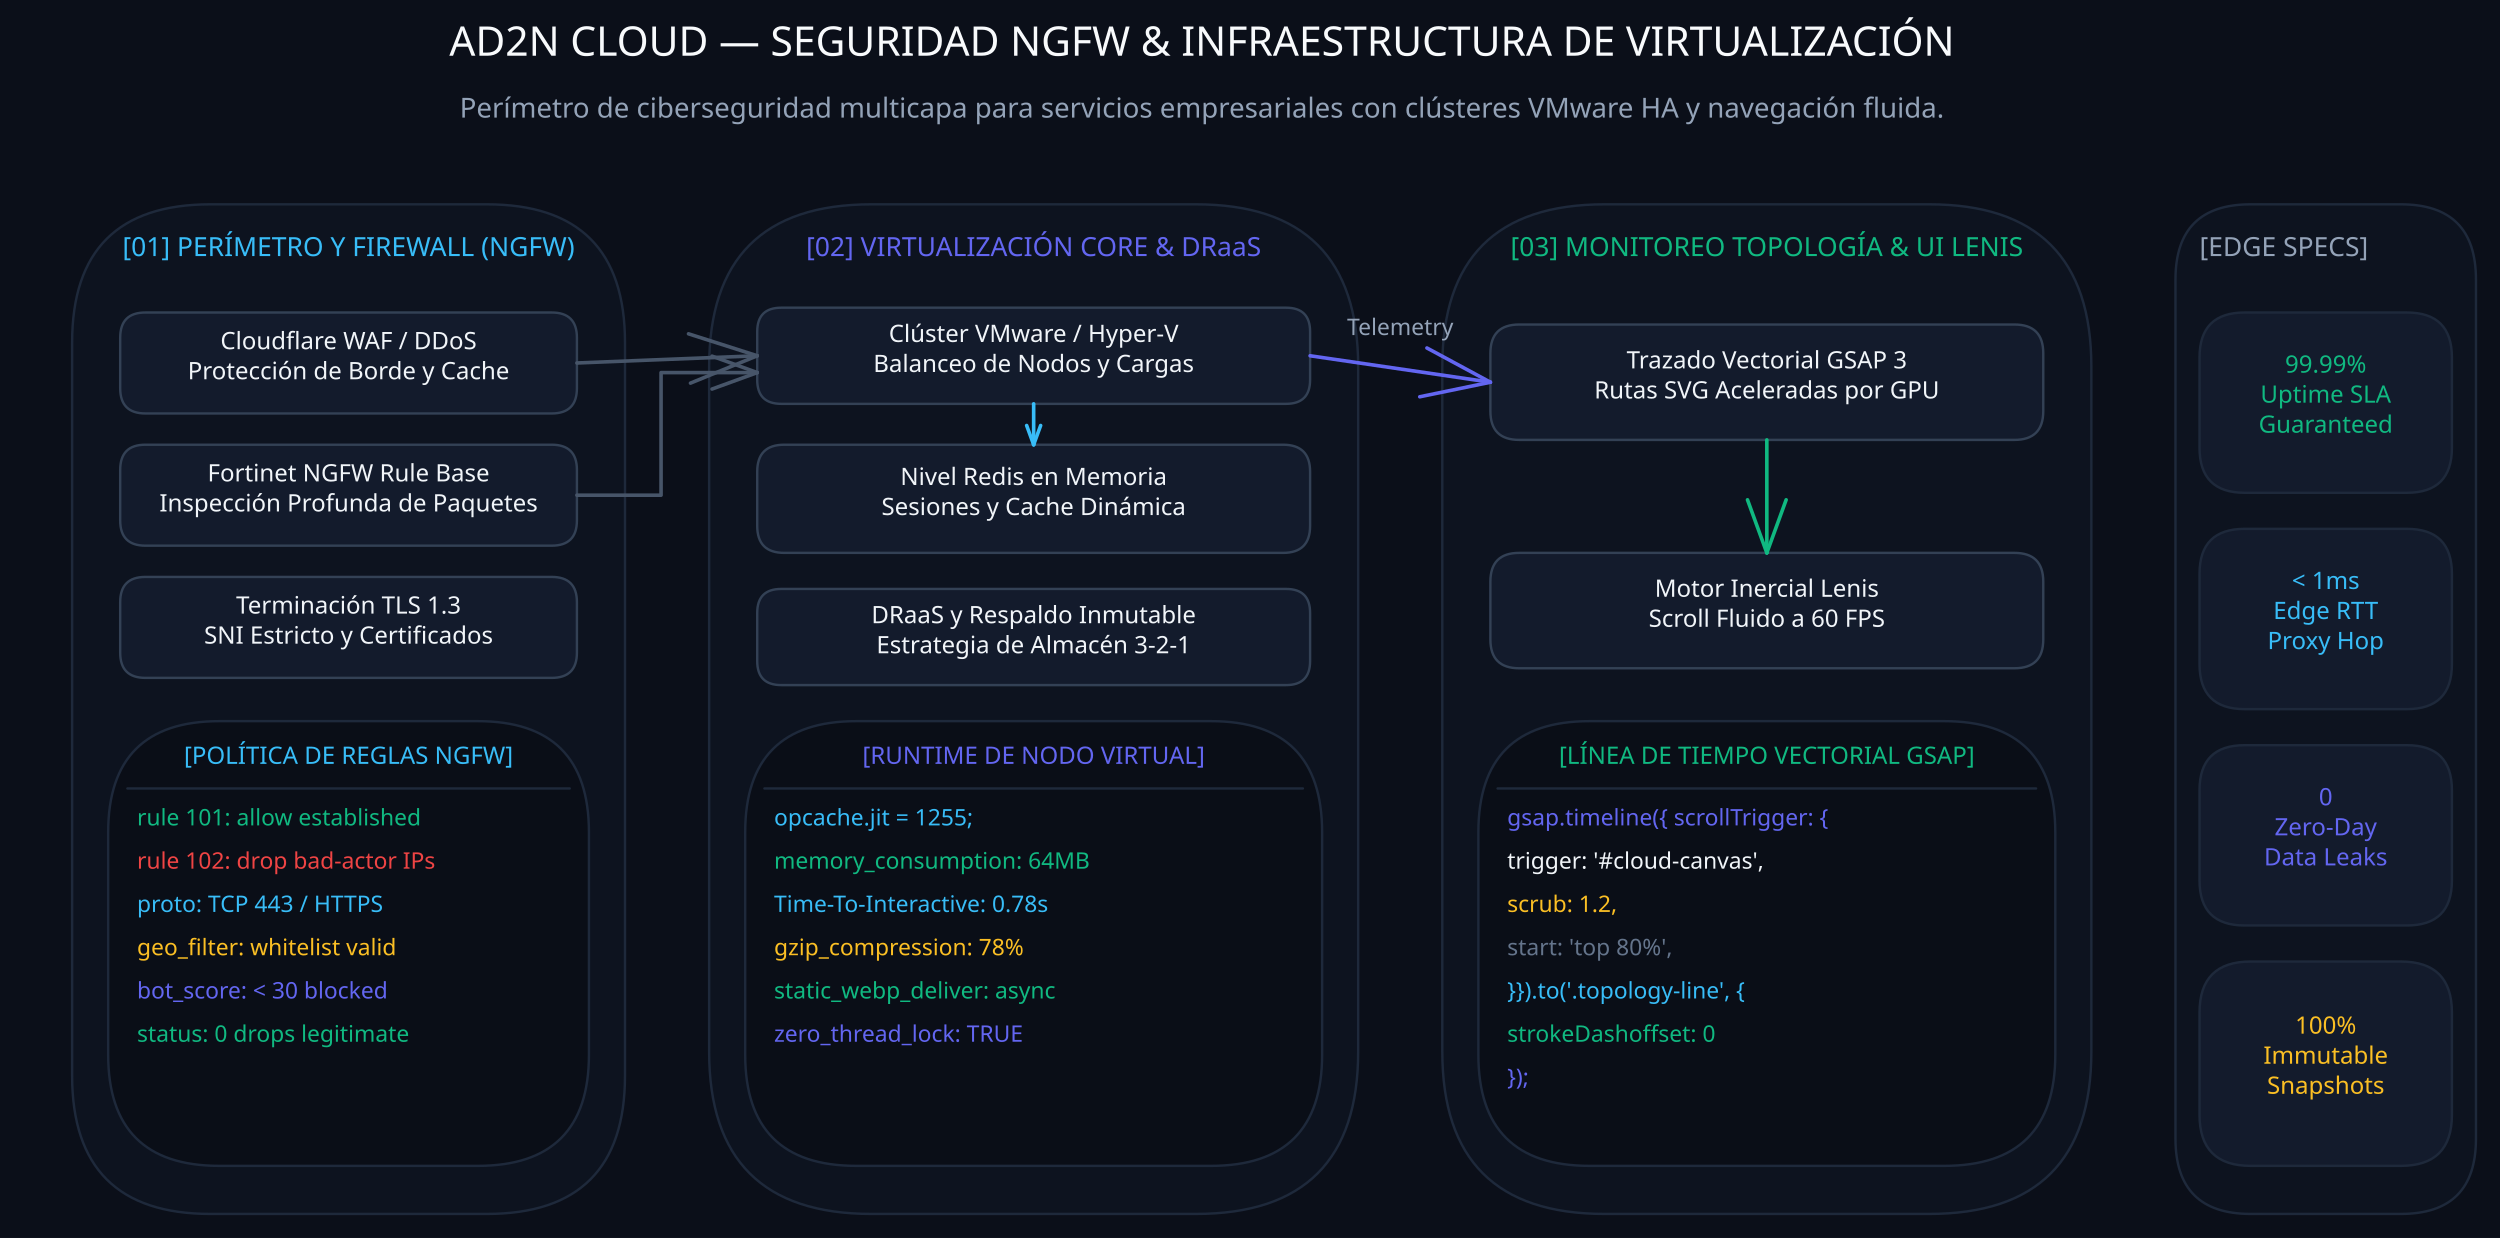
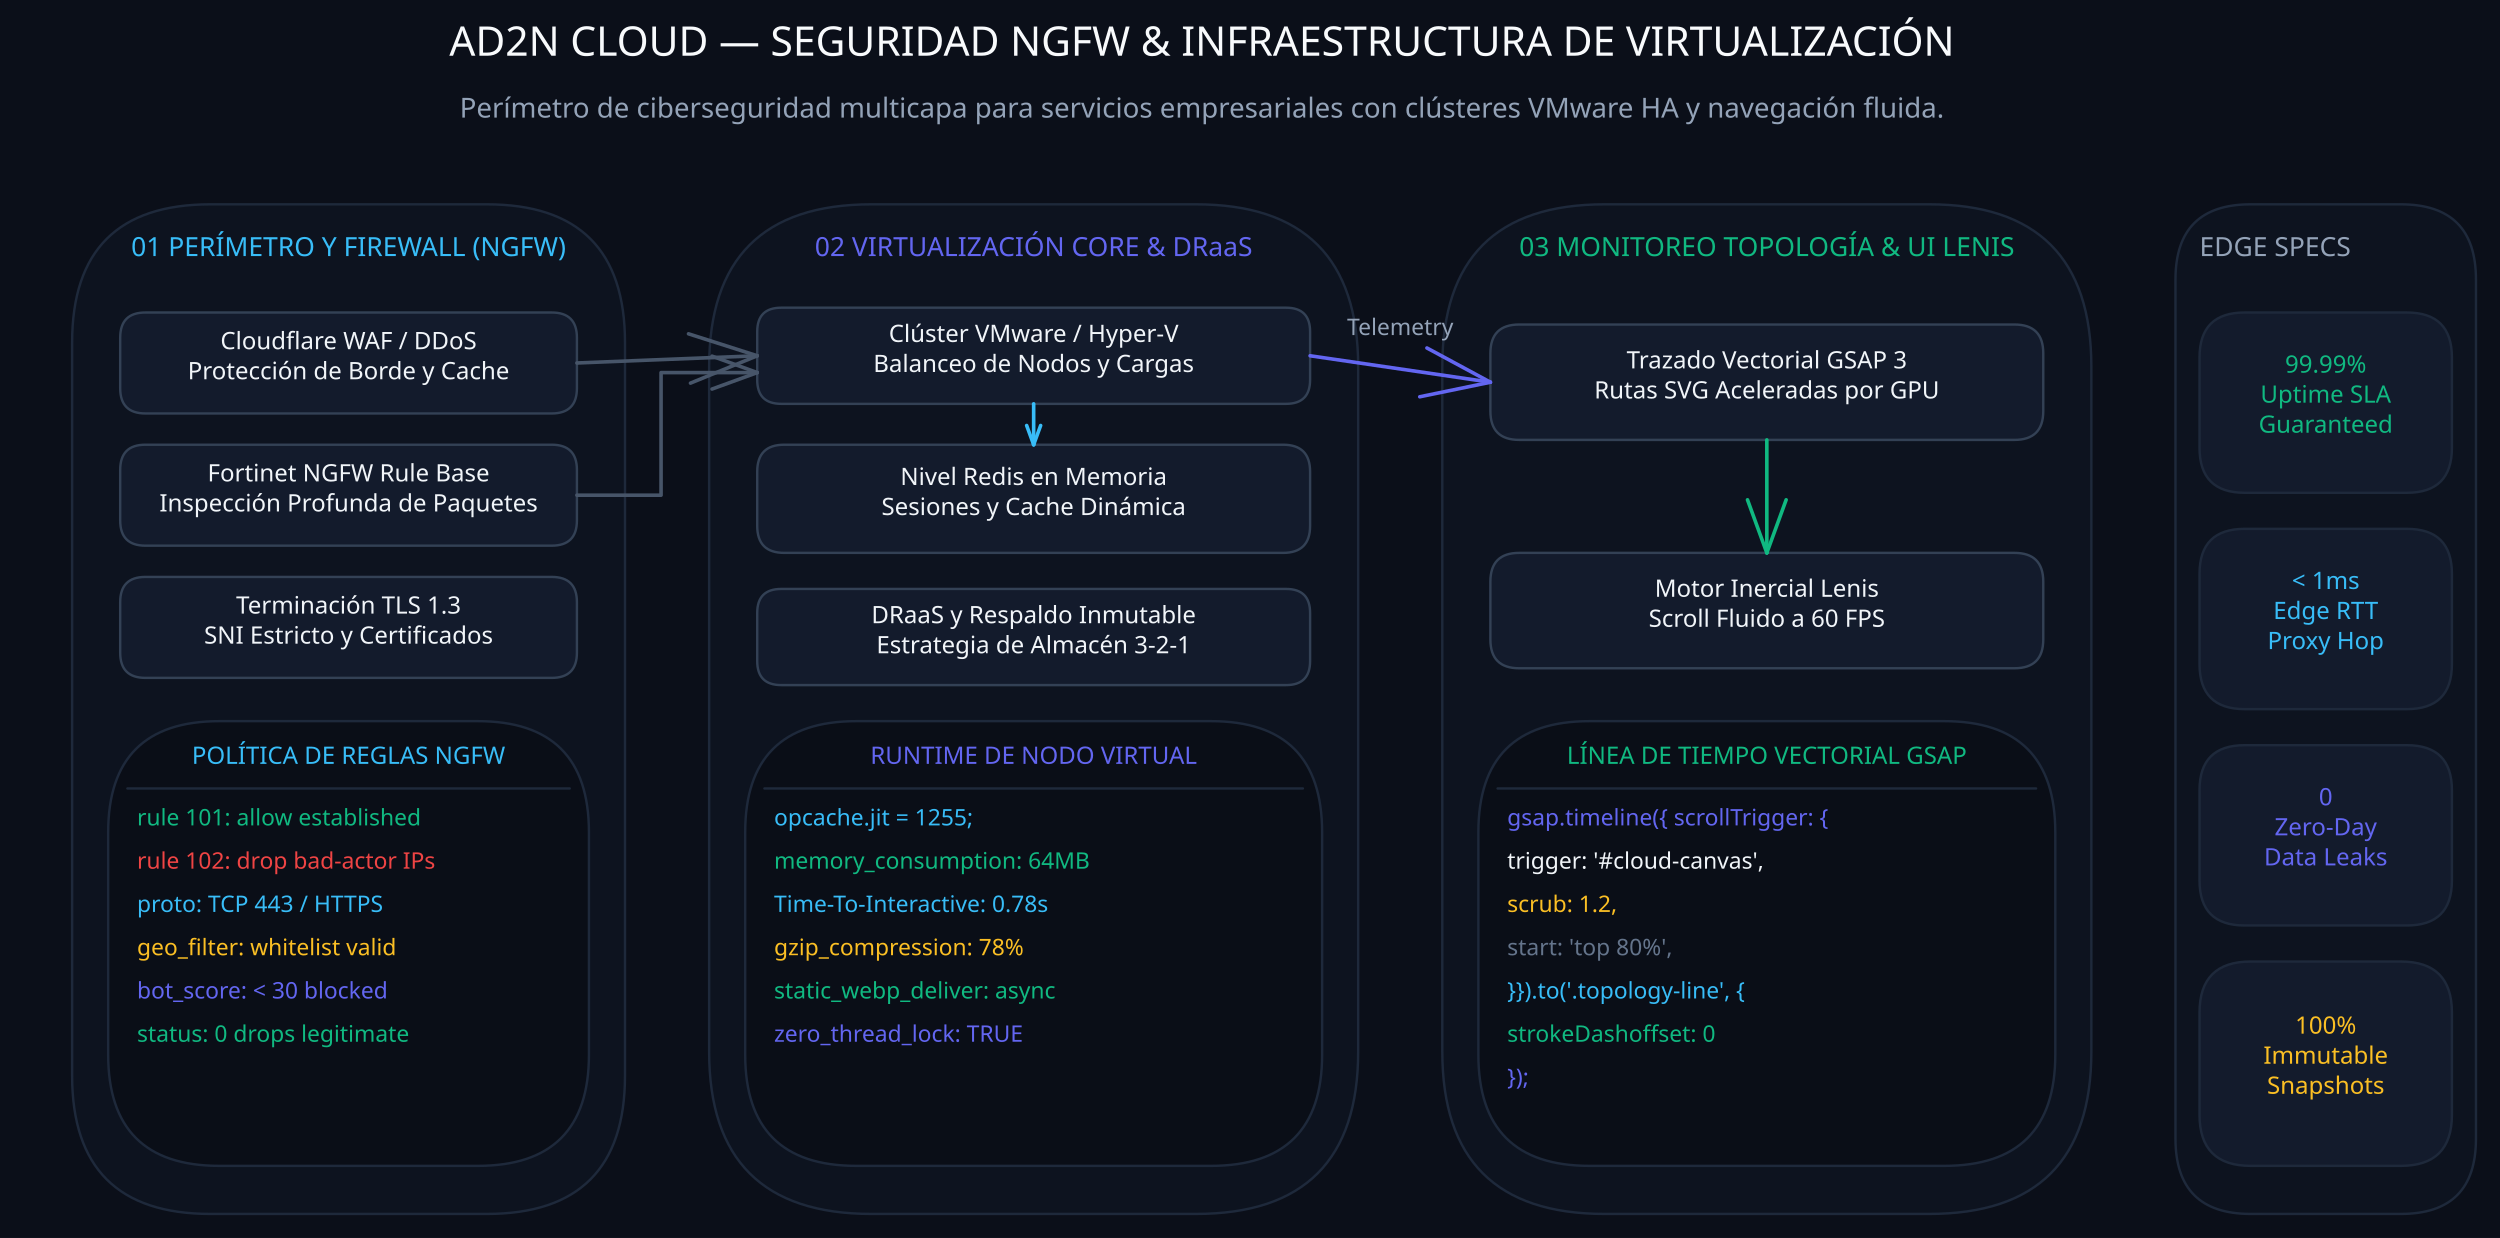
<svg xmlns="http://www.w3.org/2000/svg" version="1.1" viewBox="0 0 1040 515" width="2080" height="1030">
  <defs>
    <style class="style-fonts">
      @font-face {
        font-family: "Virgil";
        src: url("https://unpkg.com/@excalidraw/excalidraw@undefined/dist/excalidraw-assets/Virgil.woff2");
      }
      @font-face {
        font-family: "Cascadia";
        src: url("https://unpkg.com/@excalidraw/excalidraw@undefined/dist/excalidraw-assets/Cascadia.woff2");
      }
      @font-face {
        font-family: "Assistant";
        src: url("https://unpkg.com/@excalidraw/excalidraw@undefined/dist/excalidraw-assets/Assistant-Regular.woff2");
      }
    </style>
  </defs>
  <rect x="0" y="0" width="1040" height="515" fill="#0b0f19" />
  <g transform="translate(10 10) rotate(0 490 14)">
    <text x="490" y="0" font-family="Cascadia, Segoe UI Emoji" font-size="17px" fill="#f8fafc" text-anchor="middle" style="white-space: pre;" direction="ltr" dominant-baseline="text-before-edge">AD2N CLOUD — SEGURIDAD NGFW &amp; INFRAESTRUCTURA DE VIRTUALIZACIÓN</text>
  </g>
  <g transform="translate(10 40) rotate(0 490 9)">
    <text x="490" y="0" font-family="Cascadia, Segoe UI Emoji" font-size="11.5px" fill="#94a3b8" text-anchor="middle" style="white-space: pre;" direction="ltr" dominant-baseline="text-before-edge">Perímetro de ciberseguridad multicapa para servicios empresariales con clústeres VMware HA y navegación fluida.</text>
  </g>
  <g stroke-linecap="round" transform="translate(30 85) rotate(0 115 210)">
    <path d="M57.5 0 C97.15 0, 136.8 0, 172.5 0 C210.83 0, 230 19.17, 230 57.5 C230 175.03, 230 292.57, 230 362.5 C230 400.83, 210.83 420, 172.5 420 C138.36 420, 104.22 420, 57.5 420 C19.17 420, 0 400.83, 0 362.5 C0 294.86, 0 227.22, 0 57.5 C0 19.17, 19.17 0, 57.5 0" stroke="none" stroke-width="0" fill="#0d131f" />
    <path d="M57.5 0 C85.67 0, 113.85 0, 172.5 0 M57.5 0 C91.78 0, 126.07 0, 172.5 0 M172.5 0 C210.83 0, 230 19.17, 230 57.5 M172.5 0 C210.83 0, 230 19.17, 230 57.5 M230 57.5 C230 152.23, 230 246.95, 230 362.5 M230 57.5 C230 169.72, 230 281.93, 230 362.5 M230 362.5 C230 400.83, 210.83 420, 172.5 420 M230 362.5 C230 400.83, 210.83 420, 172.5 420 M172.5 420 C149.14 420, 125.78 420, 57.5 420 M172.5 420 C140.02 420, 107.55 420, 57.5 420 M57.5 420 C19.17 420, 0 400.83, 0 362.5 M57.5 420 C19.17 420, 0 400.83, 0 362.5 M0 362.5 C0 262.7, 0 162.89, 0 57.5 M0 362.5 C0 256.13, 0 149.75, 0 57.5 M0 57.5 C0 19.17, 19.17 0, 57.5 0 M0 57.5 C0 19.17, 19.17 0, 57.5 0" stroke="#1e293b" stroke-width="1" fill="none" />
  </g>
  <g transform="translate(30 98) rotate(0 115 8)">
-     <text x="115" y="0" font-family="Cascadia, Segoe UI Emoji" font-size="11px" fill="#38bdf8" text-anchor="middle" style="white-space: pre;" direction="ltr" dominant-baseline="text-before-edge">[01] PERÍMETRO Y FIREWALL (NGFW)</text>
+     <text x="115" y="0" font-family="Cascadia, Segoe UI Emoji" font-size="11px" fill="#38bdf8" text-anchor="middle" style="white-space: pre;" direction="ltr" dominant-baseline="text-before-edge">01 PERÍMETRO Y FIREWALL (NGFW)</text>
  </g>
  <g stroke-linecap="round" transform="translate(50 130) rotate(0 95 21)">
    <path d="M10.5 0 C48.48 0, 86.45 0, 179.5 0 C186.5 0, 190 3.5, 190 10.5 C190 16.52, 190 22.54, 190 31.5 C190 38.5, 186.5 42, 179.5 42 C139.18 42, 98.86 42, 10.5 42 C3.5 42, 0 38.5, 0 31.5 C0 23.21, 0 14.92, 0 10.5 C0 3.5, 3.5 0, 10.5 0" stroke="none" stroke-width="0" fill="#131b2c" />
    <path d="M10.5 0 C51.9 0, 93.31 0, 179.5 0 M10.5 0 C75.75 0, 141 0, 179.5 0 M179.5 0 C186.5 0, 190 3.5, 190 10.5 M179.5 0 C186.5 0, 190 3.5, 190 10.5 M190 10.5 C190 18.49, 190 26.48, 190 31.5 M190 10.5 C190 17.35, 190 24.19, 190 31.5 M190 31.5 C190 38.5, 186.5 42, 179.5 42 M190 31.5 C190 38.5, 186.5 42, 179.5 42 M179.5 42 C134.58 42, 89.65 42, 10.5 42 M179.5 42 C121.08 42, 62.66 42, 10.5 42 M10.5 42 C3.5 42, 0 38.5, 0 31.5 M10.5 42 C3.5 42, 0 38.5, 0 31.5 M0 31.5 C0 25.74, 0 19.97, 0 10.5 M0 31.5 C0 26.16, 0 20.81, 0 10.5 M0 10.5 C0 3.5, 3.5 0, 10.5 0 M0 10.5 C0 3.5, 3.5 0, 10.5 0" stroke="#334155" stroke-width="1" fill="none" />
  </g>
  <g transform="translate(56 137.5) rotate(0 89 13.5)">
    <text x="89" y="0" font-family="Cascadia, Segoe UI Emoji" font-size="10px" fill="#f1f5f9" text-anchor="middle" style="white-space: pre;" direction="ltr" dominant-baseline="text-before-edge">Cloudflare WAF / DDoS</text>
    <text x="89" y="12.5" font-family="Cascadia, Segoe UI Emoji" font-size="10px" fill="#f1f5f9" text-anchor="middle" style="white-space: pre;" direction="ltr" dominant-baseline="text-before-edge">Protección de Borde y Cache</text>
  </g>
  <g stroke-linecap="round" transform="translate(50 185) rotate(0 95 21)">
    <path d="M10.5 0 C61.99 0, 113.47 0, 179.5 0 C186.5 0, 190 3.5, 190 10.5 C190 18.65, 190 26.8, 190 31.5 C190 38.5, 186.5 42, 179.5 42 C115.24 42, 50.97 42, 10.5 42 C3.5 42, 0 38.5, 0 31.5 C0 23.78, 0 16.06, 0 10.5 C0 3.5, 3.5 0, 10.5 0" stroke="none" stroke-width="0" fill="#131b2c" />
    <path d="M10.5 0 C51.91 0, 93.31 0, 179.5 0 M10.5 0 C56.82 0, 103.14 0, 179.5 0 M179.5 0 C186.5 0, 190 3.5, 190 10.5 M179.5 0 C186.5 0, 190 3.5, 190 10.5 M190 10.5 C190 15.76, 190 21.02, 190 31.5 M190 10.5 C190 16.47, 190 22.43, 190 31.5 M190 31.5 C190 38.5, 186.5 42, 179.5 42 M190 31.5 C190 38.5, 186.5 42, 179.5 42 M179.5 42 C123.98 42, 68.46 42, 10.5 42 M179.5 42 C144.18 42, 108.87 42, 10.5 42 M10.5 42 C3.5 42, 0 38.5, 0 31.5 M10.5 42 C3.5 42, 0 38.5, 0 31.5 M0 31.5 C0 26.84, 0 22.19, 0 10.5 M0 31.5 C0 23.94, 0 16.38, 0 10.5 M0 10.5 C0 3.5, 3.5 0, 10.5 0 M0 10.5 C0 3.5, 3.5 0, 10.5 0" stroke="#334155" stroke-width="1" fill="none" />
  </g>
  <g transform="translate(56 192.5) rotate(0 89 13.5)">
    <text x="89" y="0" font-family="Cascadia, Segoe UI Emoji" font-size="10px" fill="#f1f5f9" text-anchor="middle" style="white-space: pre;" direction="ltr" dominant-baseline="text-before-edge">Fortinet NGFW Rule Base</text>
    <text x="89" y="12.5" font-family="Cascadia, Segoe UI Emoji" font-size="10px" fill="#f1f5f9" text-anchor="middle" style="white-space: pre;" direction="ltr" dominant-baseline="text-before-edge">Inspección Profunda de Paquetes</text>
  </g>
  <g stroke-linecap="round" transform="translate(50 240) rotate(0 95 21)">
    <path d="M10.5 0 C75.5 0, 140.49 0, 179.5 0 C186.5 0, 190 3.5, 190 10.5 C190 16.58, 190 22.66, 190 31.5 C190 38.5, 186.5 42, 179.5 42 C125.09 42, 70.68 42, 10.5 42 C3.5 42, 0 38.5, 0 31.5 C0 24.35, 0 17.19, 0 10.5 C0 3.5, 3.5 0, 10.5 0" stroke="none" stroke-width="0" fill="#131b2c" />
    <path d="M10.5 0 C51.91 0, 93.32 0, 179.5 0 M10.5 0 C71.69 0, 132.87 0, 179.5 0 M179.5 0 C186.5 0, 190 3.5, 190 10.5 M179.5 0 C186.5 0, 190 3.5, 190 10.5 M190 10.5 C190 17.23, 190 23.97, 190 31.5 M190 10.5 C190 15.59, 190 20.67, 190 31.5 M190 31.5 C190 38.5, 186.5 42, 179.5 42 M190 31.5 C190 38.5, 186.5 42, 179.5 42 M179.5 42 C113.39 42, 47.28 42, 10.5 42 M179.5 42 C133.49 42, 87.48 42, 10.5 42 M10.5 42 C3.5 42, 0 38.5, 0 31.5 M10.5 42 C3.5 42, 0 38.5, 0 31.5 M0 31.5 C0 23.75, 0 16, 0 10.5 M0 31.5 C0 25.92, 0 20.34, 0 10.5 M0 10.5 C0 3.5, 3.5 0, 10.5 0 M0 10.5 C0 3.5, 3.5 0, 10.5 0" stroke="#334155" stroke-width="1" fill="none" />
  </g>
  <g transform="translate(56 247.5) rotate(0 89 13.5)">
    <text x="89" y="0" font-family="Cascadia, Segoe UI Emoji" font-size="10px" fill="#f1f5f9" text-anchor="middle" style="white-space: pre;" direction="ltr" dominant-baseline="text-before-edge">Terminación TLS 1.3</text>
    <text x="89" y="12.5" font-family="Cascadia, Segoe UI Emoji" font-size="10px" fill="#f1f5f9" text-anchor="middle" style="white-space: pre;" direction="ltr" dominant-baseline="text-before-edge">SNI Estricto y Certificados</text>
  </g>
  <g stroke-linecap="round" transform="translate(45 300) rotate(0 100 92.5)">
    <path d="M46.25 0 C74.69 0, 103.12 0, 153.75 0 C184.58 0, 200 15.42, 200 46.25 C200 82.42, 200 118.59, 200 138.75 C200 169.58, 184.58 185, 153.75 185 C125.41 185, 97.07 185, 46.25 185 C15.42 185, 0 169.58, 0 138.75 C0 109.74, 0 80.73, 0 46.25 C0 15.42, 15.42 0, 46.25 0" stroke="none" stroke-width="0" fill="#0a0e17" />
    <path d="M46.25 0 C72.59 0, 98.94 0, 153.75 0 M46.25 0 C73.13 0, 100.01 0, 153.75 0 M153.75 0 C184.58 0, 200 15.42, 200 46.25 M153.75 0 C184.58 0, 200 15.42, 200 46.25 M200 46.25 C200 82.38, 200 118.51, 200 138.75 M200 46.25 C200 64.78, 200 83.3, 200 138.75 M200 138.75 C200 169.58, 184.58 185, 153.75 185 M200 138.75 C200 169.58, 184.58 185, 153.75 185 M153.75 185 C126.46 185, 99.16 185, 46.25 185 M153.75 185 C117.68 185, 81.61 185, 46.25 185 M46.25 185 C15.42 185, 0 169.58, 0 138.75 M46.25 185 C15.42 185, 0 169.58, 0 138.75 M0 138.75 C0 109.5, 0 80.26, 0 46.25 M0 138.75 C0 104.39, 0 70.03, 0 46.25 M0 46.25 C0 15.42, 15.42 0, 46.25 0 M0 46.25 C0 15.42, 15.42 0, 46.25 0" stroke="#1e293b" stroke-width="1" fill="none" />
  </g>
  <g transform="translate(45 310) rotate(0 100 8)">
-     <text x="100" y="0" font-family="Cascadia, Segoe UI Emoji" font-size="10px" fill="#38bdf8" text-anchor="middle" style="white-space: pre;" direction="ltr" dominant-baseline="text-before-edge">[POLÍTICA DE REGLAS NGFW]</text>
+     <text x="100" y="0" font-family="Cascadia, Segoe UI Emoji" font-size="10px" fill="#38bdf8" text-anchor="middle" style="white-space: pre;" direction="ltr" dominant-baseline="text-before-edge">POLÍTICA DE REGLAS NGFW</text>
  </g>
  <g stroke-linecap="round">
    <g transform="translate(53 328) rotate(0 92 0)">
      <path d="M0 0 C45.09 0, 90.19 0, 184 0 M0 0 C62.19 0, 124.39 0, 184 0" stroke="#1e293b" stroke-width="1" fill="none" />
    </g>
  </g>
  <mask />
  <g transform="translate(57 336) rotate(0 88 7.5)">
    <text x="0" y="0" font-family="Cascadia, Segoe UI Emoji" font-size="9.5px" fill="#10b981" text-anchor="start" style="white-space: pre;" direction="ltr" dominant-baseline="text-before-edge">rule 101: allow established</text>
  </g>
  <g transform="translate(57 354) rotate(0 88 7.5)">
    <text x="0" y="0" font-family="Cascadia, Segoe UI Emoji" font-size="9.5px" fill="#ef4444" text-anchor="start" style="white-space: pre;" direction="ltr" dominant-baseline="text-before-edge">rule 102: drop bad-actor IPs</text>
  </g>
  <g transform="translate(57 372) rotate(0 88 7.5)">
    <text x="0" y="0" font-family="Cascadia, Segoe UI Emoji" font-size="9.5px" fill="#38bdf8" text-anchor="start" style="white-space: pre;" direction="ltr" dominant-baseline="text-before-edge">proto: TCP 443 / HTTPS</text>
  </g>
  <g transform="translate(57 390) rotate(0 88 7.5)">
    <text x="0" y="0" font-family="Cascadia, Segoe UI Emoji" font-size="9.5px" fill="#fbbf24" text-anchor="start" style="white-space: pre;" direction="ltr" dominant-baseline="text-before-edge">geo_filter: whitelist valid</text>
  </g>
  <g transform="translate(57 408) rotate(0 88 7.5)">
    <text x="0" y="0" font-family="Cascadia, Segoe UI Emoji" font-size="9.5px" fill="#6366f1" text-anchor="start" style="white-space: pre;" direction="ltr" dominant-baseline="text-before-edge">bot_score: &lt; 30 blocked</text>
  </g>
  <g transform="translate(57 426) rotate(0 88 7.5)">
    <text x="0" y="0" font-family="Cascadia, Segoe UI Emoji" font-size="9.5px" fill="#10b981" text-anchor="start" style="white-space: pre;" direction="ltr" dominant-baseline="text-before-edge">status: 0 drops legitimate</text>
  </g>
  <g stroke-linecap="round" transform="translate(295 85) rotate(0 135 210)">
    <path d="M67.5 0 C97.77 0, 128.05 0, 202.5 0 C247.5 0, 270 22.5, 270 67.5 C270 138.02, 270 208.55, 270 352.5 C270 397.5, 247.5 420, 202.5 420 C161.83 420, 121.17 420, 67.5 420 C22.5 420, 0 397.5, 0 352.5 C0 269.3, 0 186.09, 0 67.5 C0 22.5, 22.5 0, 67.5 0" stroke="none" stroke-width="0" fill="#0d131f" />
    <path d="M67.5 0 C100.59 0, 133.69 0, 202.5 0 M67.5 0 C114.2 0, 160.9 0, 202.5 0 M202.5 0 C247.5 0, 270 22.5, 270 67.5 M202.5 0 C247.5 0, 270 22.5, 270 67.5 M270 67.5 C270 154.61, 270 241.72, 270 352.5 M270 67.5 C270 127.83, 270 188.15, 270 352.5 M270 352.5 C270 397.5, 247.5 420, 202.5 420 M270 352.5 C270 397.5, 247.5 420, 202.5 420 M202.5 420 C157.14 420, 111.78 420, 67.5 420 M202.5 420 C172.76 420, 143.02 420, 67.5 420 M67.5 420 C22.5 420, 0 397.5, 0 352.5 M67.5 420 C22.5 420, 0 397.5, 0 352.5 M0 352.5 C0 273.06, 0 193.62, 0 67.5 M0 352.5 C0 253.62, 0 154.75, 0 67.5 M0 67.5 C0 22.5, 22.5 0, 67.5 0 M0 67.5 C0 22.5, 22.5 0, 67.5 0" stroke="#1e293b" stroke-width="1" fill="none" />
  </g>
  <g transform="translate(295 98) rotate(0 135 8)">
-     <text x="135" y="0" font-family="Cascadia, Segoe UI Emoji" font-size="11px" fill="#6366f1" text-anchor="middle" style="white-space: pre;" direction="ltr" dominant-baseline="text-before-edge">[02] VIRTUALIZACIÓN CORE &amp; DRaaS</text>
+     <text x="135" y="0" font-family="Cascadia, Segoe UI Emoji" font-size="11px" fill="#6366f1" text-anchor="middle" style="white-space: pre;" direction="ltr" dominant-baseline="text-before-edge">02 VIRTUALIZACIÓN CORE &amp; DRaaS</text>
  </g>
  <g stroke-linecap="round" transform="translate(315 128) rotate(0 115 20)">
    <path d="M10 0 C73.88 0, 137.76 0, 220 0 C226.67 0, 230 3.33, 230 10 C230 16.98, 230 23.96, 230 30 C230 36.67, 226.67 40, 220 40 C168.99 40, 117.97 40, 10 40 C3.33 40, 0 36.67, 0 30 C0 24.7, 0 19.4, 0 10 C0 3.33, 3.33 0, 10 0" stroke="none" stroke-width="0" fill="#131b2c" />
    <path d="M10 0 C61.48 0, 112.96 0, 220 0 M10 0 C59.12 0, 108.24 0, 220 0 M220 0 C226.67 0, 230 3.33, 230 10 M220 0 C226.67 0, 230 3.33, 230 10 M230 10 C230 17.51, 230 25.03, 230 30 M230 10 C230 17.4, 230 24.79, 230 30 M230 30 C230 36.67, 226.67 40, 220 40 M230 30 C230 36.67, 226.67 40, 220 40 M220 40 C136.28 40, 52.55 40, 10 40 M220 40 C160.45 40, 100.9 40, 10 40 M10 40 C3.33 40, 0 36.67, 0 30 M10 40 C3.33 40, 0 36.67, 0 30 M0 30 C0 25.48, 0 20.96, 0 10 M0 30 C0 24.95, 0 19.9, 0 10 M0 10 C0 3.33, 3.33 0, 10 0 M0 10 C0 3.33, 3.33 0, 10 0" stroke="#334155" stroke-width="1" fill="none" />
  </g>
  <g transform="translate(321 134.5) rotate(0 109 13.5)">
    <text x="109" y="0" font-family="Cascadia, Segoe UI Emoji" font-size="10px" fill="#f1f5f9" text-anchor="middle" style="white-space: pre;" direction="ltr" dominant-baseline="text-before-edge">Clúster VMware / Hyper-V</text>
    <text x="109" y="12.5" font-family="Cascadia, Segoe UI Emoji" font-size="10px" fill="#f1f5f9" text-anchor="middle" style="white-space: pre;" direction="ltr" dominant-baseline="text-before-edge">Balanceo de Nodos y Cargas</text>
  </g>
  <g stroke-linecap="round" transform="translate(315 185) rotate(0 115 22.5)">
    <path d="M11.25 0 C90.96 0, 170.66 0, 218.75 0 C226.25 0, 230 3.75, 230 11.25 C230 16.88, 230 22.51, 230 33.75 C230 41.25, 226.25 45, 218.75 45 C138.94 45, 59.14 45, 11.25 45 C3.75 45, 0 41.25, 0 33.75 C0 28.4, 0 23.05, 0 11.25 C0 3.75, 3.75 0, 11.25 0" stroke="none" stroke-width="0" fill="#131b2c" />
    <path d="M11.25 0 C62.12 0, 112.99 0, 218.75 0 M11.25 0 C78.04 0, 144.83 0, 218.75 0 M218.75 0 C226.25 0, 230 3.75, 230 11.25 M218.75 0 C226.25 0, 230 3.75, 230 11.25 M230 11.25 C230 16.78, 230 22.31, 230 33.75 M230 11.25 C230 18.63, 230 26, 230 33.75 M230 33.75 C230 41.25, 226.25 45, 218.75 45 M230 33.75 C230 41.25, 226.25 45, 218.75 45 M218.75 45 C164.52 45, 110.28 45, 11.25 45 M218.75 45 C146.78 45, 74.8 45, 11.25 45 M11.25 45 C3.75 45, 0 41.25, 0 33.75 M11.25 45 C3.75 45, 0 41.25, 0 33.75 M0 33.75 C0 25.35, 0 16.96, 0 11.25 M0 33.75 C0 25.69, 0 17.63, 0 11.25 M0 11.25 C0 3.75, 3.75 0, 11.25 0 M0 11.25 C0 3.75, 3.75 0, 11.25 0" stroke="#334155" stroke-width="1" fill="none" />
  </g>
  <g transform="translate(321 194) rotate(0 109 13.5)">
    <text x="109" y="0" font-family="Cascadia, Segoe UI Emoji" font-size="10px" fill="#f1f5f9" text-anchor="middle" style="white-space: pre;" direction="ltr" dominant-baseline="text-before-edge">Nivel Redis en Memoria</text>
    <text x="109" y="12.5" font-family="Cascadia, Segoe UI Emoji" font-size="10px" fill="#f1f5f9" text-anchor="middle" style="white-space: pre;" direction="ltr" dominant-baseline="text-before-edge">Sesiones y Cache Dinámica</text>
  </g>
  <g stroke-linecap="round" transform="translate(315 245) rotate(0 115 20)">
    <path d="M10 0 C65.45 0, 120.91 0, 220 0 C226.67 0, 230 3.33, 230 10 C230 17.03, 230 24.07, 230 30 C230 36.67, 226.67 40, 220 40 C151.48 40, 82.95 40, 10 40 C3.33 40, 0 36.67, 0 30 C0 25.78, 0 21.57, 0 10 C0 3.33, 3.33 0, 10 0" stroke="none" stroke-width="0" fill="#131b2c" />
    <path d="M10 0 C61.49 0, 112.98 0, 220 0 M10 0 C54.07 0, 98.13 0, 220 0 M220 0 C226.67 0, 230 3.33, 230 10 M220 0 C226.67 0, 230 3.33, 230 10 M230 10 C230 16.31, 230 22.63, 230 30 M230 10 C230 15.72, 230 21.44, 230 30 M230 30 C230 36.67, 226.67 40, 220 40 M230 30 C230 36.67, 226.67 40, 220 40 M220 40 C151.95 40, 83.89 40, 10 40 M220 40 C175.87 40, 131.74 40, 10 40 M10 40 C3.33 40, 0 36.67, 0 30 M10 40 C3.33 40, 0 36.67, 0 30 M0 30 C0 23.59, 0 17.18, 0 10 M0 30 C0 24.72, 0 19.44, 0 10 M0 10 C0 3.33, 3.33 0, 10 0 M0 10 C0 3.33, 3.33 0, 10 0" stroke="#334155" stroke-width="1" fill="none" />
  </g>
  <g transform="translate(321 251.5) rotate(0 109 13.5)">
    <text x="109" y="0" font-family="Cascadia, Segoe UI Emoji" font-size="10px" fill="#f1f5f9" text-anchor="middle" style="white-space: pre;" direction="ltr" dominant-baseline="text-before-edge">DRaaS y Respaldo Inmutable</text>
    <text x="109" y="12.5" font-family="Cascadia, Segoe UI Emoji" font-size="10px" fill="#f1f5f9" text-anchor="middle" style="white-space: pre;" direction="ltr" dominant-baseline="text-before-edge">Estrategia de Almacén 3-2-1</text>
  </g>
  <g stroke-linecap="round" transform="translate(310 300) rotate(0 120 92.5)">
    <path d="M46.25 0 C96.99 0, 147.73 0, 193.75 0 C224.58 0, 240 15.42, 240 46.25 C240 69.67, 240 93.08, 240 138.75 C240 169.58, 224.58 185, 193.75 185 C154.22 185, 114.69 185, 46.25 185 C15.42 185, 0 169.58, 0 138.75 C0 103.25, 0 67.75, 0 46.25 C0 15.42, 15.42 0, 46.25 0" stroke="none" stroke-width="0" fill="#0a0e17" />
    <path d="M46.25 0 C82.42 0, 118.58 0, 193.75 0 M46.25 0 C90.18 0, 134.11 0, 193.75 0 M193.75 0 C224.58 0, 240 15.42, 240 46.25 M193.75 0 C224.58 0, 240 15.42, 240 46.25 M240 46.25 C240 81.93, 240 117.6, 240 138.75 M240 46.25 C240 68.82, 240 91.39, 240 138.75 M240 138.75 C240 169.58, 224.58 185, 193.75 185 M240 138.75 C240 169.58, 224.58 185, 193.75 185 M193.75 185 C136.7 185, 79.66 185, 46.25 185 M193.75 185 C153.42 185, 113.09 185, 46.25 185 M46.25 185 C15.42 185, 0 169.58, 0 138.75 M46.25 185 C15.42 185, 0 169.58, 0 138.75 M0 138.75 C0 113.99, 0 89.23, 0 46.25 M0 138.75 C0 104.56, 0 70.37, 0 46.25 M0 46.25 C0 15.42, 15.42 0, 46.25 0 M0 46.25 C0 15.42, 15.42 0, 46.25 0" stroke="#1e293b" stroke-width="1" fill="none" />
  </g>
  <g transform="translate(310 310) rotate(0 120 8)">
-     <text x="120" y="0" font-family="Cascadia, Segoe UI Emoji" font-size="10px" fill="#6366f1" text-anchor="middle" style="white-space: pre;" direction="ltr" dominant-baseline="text-before-edge">[RUNTIME DE NODO VIRTUAL]</text>
+     <text x="120" y="0" font-family="Cascadia, Segoe UI Emoji" font-size="10px" fill="#6366f1" text-anchor="middle" style="white-space: pre;" direction="ltr" dominant-baseline="text-before-edge">RUNTIME DE NODO VIRTUAL</text>
  </g>
  <g stroke-linecap="round">
    <g transform="translate(318 328) rotate(0 112 0)">
      <path d="M0 0 C54.93 0, 109.86 0, 224 0 M0 0 C86.42 0, 172.84 0, 224 0" stroke="#1e293b" stroke-width="1" fill="none" />
    </g>
  </g>
  <mask />
  <g transform="translate(322 336) rotate(0 108 7.5)">
    <text x="0" y="0" font-family="Cascadia, Segoe UI Emoji" font-size="9.5px" fill="#38bdf8" text-anchor="start" style="white-space: pre;" direction="ltr" dominant-baseline="text-before-edge">opcache.jit = 1255;</text>
  </g>
  <g transform="translate(322 354) rotate(0 108 7.5)">
    <text x="0" y="0" font-family="Cascadia, Segoe UI Emoji" font-size="9.5px" fill="#10b981" text-anchor="start" style="white-space: pre;" direction="ltr" dominant-baseline="text-before-edge">memory_consumption: 64MB</text>
  </g>
  <g transform="translate(322 372) rotate(0 108 7.5)">
    <text x="0" y="0" font-family="Cascadia, Segoe UI Emoji" font-size="9.5px" fill="#38bdf8" text-anchor="start" style="white-space: pre;" direction="ltr" dominant-baseline="text-before-edge">Time-To-Interactive: 0.78s</text>
  </g>
  <g transform="translate(322 390) rotate(0 108 7.5)">
    <text x="0" y="0" font-family="Cascadia, Segoe UI Emoji" font-size="9.5px" fill="#fbbf24" text-anchor="start" style="white-space: pre;" direction="ltr" dominant-baseline="text-before-edge">gzip_compression: 78%</text>
  </g>
  <g transform="translate(322 408) rotate(0 108 7.5)">
    <text x="0" y="0" font-family="Cascadia, Segoe UI Emoji" font-size="9.5px" fill="#10b981" text-anchor="start" style="white-space: pre;" direction="ltr" dominant-baseline="text-before-edge">static_webp_deliver: async</text>
  </g>
  <g transform="translate(322 426) rotate(0 108 7.5)">
    <text x="0" y="0" font-family="Cascadia, Segoe UI Emoji" font-size="9.5px" fill="#6366f1" text-anchor="start" style="white-space: pre;" direction="ltr" dominant-baseline="text-before-edge">zero_thread_lock: TRUE</text>
  </g>
  <g stroke-linecap="round" transform="translate(600 85) rotate(0 135 210)">
    <path d="M67.5 0 C108.5 0, 149.5 0, 202.5 0 C247.5 0, 270 22.5, 270 67.5 C270 155.72, 270 243.95, 270 352.5 C270 397.5, 247.5 420, 202.5 420 C161.25 420, 119.99 420, 67.5 420 C22.5 420, 0 397.5, 0 352.5 C0 249.3, 0 146.09, 0 67.5 C0 22.5, 22.5 0, 67.5 0" stroke="none" stroke-width="0" fill="#0d131f" />
    <path d="M67.5 0 C100.61 0, 133.73 0, 202.5 0 M67.5 0 C120.65 0, 173.8 0, 202.5 0 M202.5 0 C247.5 0, 270 22.5, 270 67.5 M202.5 0 C247.5 0, 270 22.5, 270 67.5 M270 67.5 C270 153.21, 270 238.92, 270 352.5 M270 67.5 C270 140.29, 270 213.09, 270 352.5 M270 352.5 C270 397.5, 247.5 420, 202.5 420 M270 352.5 C270 397.5, 247.5 420, 202.5 420 M202.5 420 C166.2 420, 129.91 420, 67.5 420 M202.5 420 C154.14 420, 105.79 420, 67.5 420 M67.5 420 C22.5 420, 0 397.5, 0 352.5 M67.5 420 C22.5 420, 0 397.5, 0 352.5 M0 352.5 C0 286.88, 0 221.25, 0 67.5 M0 352.5 C0 254.15, 0 155.79, 0 67.5 M0 67.5 C0 22.5, 22.5 0, 67.5 0 M0 67.5 C0 22.5, 22.5 0, 67.5 0" stroke="#1e293b" stroke-width="1" fill="none" />
  </g>
  <g transform="translate(600 98) rotate(0 135 8)">
-     <text x="135" y="0" font-family="Cascadia, Segoe UI Emoji" font-size="11px" fill="#10b981" text-anchor="middle" style="white-space: pre;" direction="ltr" dominant-baseline="text-before-edge">[03] MONITOREO TOPOLOGÍA &amp; UI LENIS</text>
+     <text x="135" y="0" font-family="Cascadia, Segoe UI Emoji" font-size="11px" fill="#10b981" text-anchor="middle" style="white-space: pre;" direction="ltr" dominant-baseline="text-before-edge">03 MONITOREO TOPOLOGÍA &amp; UI LENIS</text>
  </g>
  <g stroke-linecap="round" transform="translate(620 135) rotate(0 115 24)">
    <path d="M12 0 C91.03 0, 170.07 0, 218 0 C226 0, 230 4, 230 12 C230 17.06, 230 22.13, 230 36 C230 44, 226 48, 218 48 C167.06 48, 116.12 48, 12 48 C4 48, 0 44, 0 36 C0 27.96, 0 19.92, 0 12 C0 4, 4 0, 12 0" stroke="none" stroke-width="0" fill="#131b2c" />
    <path d="M12 0 C62.53 0, 113.06 0, 218 0 M12 0 C70.03 0, 128.05 0, 218 0 M218 0 C226 0, 230 4, 230 12 M218 0 C226 0, 230 4, 230 12 M230 12 C230 20.9, 230 29.8, 230 36 M230 12 C230 17.12, 230 22.25, 230 36 M230 36 C230 44, 226 48, 218 48 M230 36 C230 44, 226 48, 218 48 M218 48 C149.7 48, 81.4 48, 12 48 M218 48 C172.38 48, 126.75 48, 12 48 M12 48 C4 48, 0 44, 0 36 M12 48 C4 48, 0 44, 0 36 M0 36 C0 26.94, 0 17.88, 0 12 M0 36 C0 29.98, 0 23.96, 0 12 M0 12 C0 4, 4 0, 12 0 M0 12 C0 4, 4 0, 12 0" stroke="#334155" stroke-width="1" fill="none" />
  </g>
  <g transform="translate(626 145.5) rotate(0 109 13.5)">
    <text x="109" y="0" font-family="Cascadia, Segoe UI Emoji" font-size="10px" fill="#f1f5f9" text-anchor="middle" style="white-space: pre;" direction="ltr" dominant-baseline="text-before-edge">Trazado Vectorial GSAP 3</text>
    <text x="109" y="12.5" font-family="Cascadia, Segoe UI Emoji" font-size="10px" fill="#f1f5f9" text-anchor="middle" style="white-space: pre;" direction="ltr" dominant-baseline="text-before-edge">Rutas SVG Aceleradas por GPU</text>
  </g>
  <g stroke-linecap="round" transform="translate(620 230) rotate(0 115 24)">
    <path d="M12 0 C66.3 0, 120.6 0, 218 0 C226 0, 230 4, 230 12 C230 19.5, 230 27, 230 36 C230 44, 226 48, 218 48 C137.87 48, 57.75 48, 12 48 C4 48, 0 44, 0 36 C0 28.61, 0 21.21, 0 12 C0 4, 4 0, 12 0" stroke="none" stroke-width="0" fill="#131b2c" />
    <path d="M12 0 C62.54 0, 113.07 0, 218 0 M12 0 C88.15 0, 164.3 0, 218 0 M218 0 C226 0, 230 4, 230 12 M218 0 C226 0, 230 4, 230 12 M230 12 C230 17.78, 230 23.56, 230 36 M230 12 C230 20.92, 230 29.84, 230 36 M230 36 C230 44, 226 48, 218 48 M230 36 C230 44, 226 48, 218 48 M218 48 C136.79 48, 55.57 48, 12 48 M218 48 C159.34 48, 100.68 48, 12 48 M12 48 C4 48, 0 44, 0 36 M12 48 C4 48, 0 44, 0 36 M0 36 C0 28.21, 0 20.41, 0 12 M0 36 C0 27.45, 0 18.89, 0 12 M0 12 C0 4, 4 0, 12 0 M0 12 C0 4, 4 0, 12 0" stroke="#334155" stroke-width="1" fill="none" />
  </g>
  <g transform="translate(626 240.5) rotate(0 109 13.5)">
    <text x="109" y="0" font-family="Cascadia, Segoe UI Emoji" font-size="10px" fill="#f1f5f9" text-anchor="middle" style="white-space: pre;" direction="ltr" dominant-baseline="text-before-edge">Motor Inercial Lenis</text>
    <text x="109" y="12.5" font-family="Cascadia, Segoe UI Emoji" font-size="10px" fill="#f1f5f9" text-anchor="middle" style="white-space: pre;" direction="ltr" dominant-baseline="text-before-edge">Scroll Fluido a 60 FPS</text>
  </g>
  <g stroke-linecap="round" transform="translate(615 300) rotate(0 120 92.5)">
    <path d="M46.25 0 C96.92 0, 147.59 0, 193.75 0 C224.58 0, 240 15.42, 240 46.25 C240 66.03, 240 85.81, 240 138.75 C240 169.58, 224.58 185, 193.75 185 C144.98 185, 96.21 185, 46.25 185 C15.42 185, 0 169.58, 0 138.75 C0 112.76, 0 86.76, 0 46.25 C0 15.42, 15.42 0, 46.25 0" stroke="none" stroke-width="0" fill="#0a0e17" />
    <path d="M46.25 0 C82.44 0, 118.62 0, 193.75 0 M46.25 0 C84.25 0, 122.25 0, 193.75 0 M193.75 0 C224.58 0, 240 15.42, 240 46.25 M193.75 0 C224.58 0, 240 15.42, 240 46.25 M240 46.25 C240 75, 240 103.74, 240 138.75 M240 46.25 C240 76.75, 240 107.24, 240 138.75 M240 138.75 C240 169.58, 224.58 185, 193.75 185 M240 138.75 C240 169.58, 224.58 185, 193.75 185 M193.75 185 C155.85 185, 117.96 185, 46.25 185 M193.75 185 C142.42 185, 91.08 185, 46.25 185 M46.25 185 C15.42 185, 0 169.58, 0 138.75 M46.25 185 C15.42 185, 0 169.58, 0 138.75 M0 138.75 C0 113.59, 0 88.44, 0 46.25 M0 138.75 C0 114.51, 0 90.26, 0 46.25 M0 46.25 C0 15.42, 15.42 0, 46.25 0 M0 46.25 C0 15.42, 15.42 0, 46.25 0" stroke="#1e293b" stroke-width="1" fill="none" />
  </g>
  <g transform="translate(615 310) rotate(0 120 8)">
-     <text x="120" y="0" font-family="Cascadia, Segoe UI Emoji" font-size="10px" fill="#10b981" text-anchor="middle" style="white-space: pre;" direction="ltr" dominant-baseline="text-before-edge">[LÍNEA DE TIEMPO VECTORIAL GSAP]</text>
+     <text x="120" y="0" font-family="Cascadia, Segoe UI Emoji" font-size="10px" fill="#10b981" text-anchor="middle" style="white-space: pre;" direction="ltr" dominant-baseline="text-before-edge">LÍNEA DE TIEMPO VECTORIAL GSAP</text>
  </g>
  <g stroke-linecap="round">
    <g transform="translate(623 328) rotate(0 112 0)">
      <path d="M0 0 C54.96 0, 109.92 0, 224 0 M0 0 C77.42 0, 154.83 0, 224 0" stroke="#1e293b" stroke-width="1" fill="none" />
    </g>
  </g>
  <mask />
  <g transform="translate(627 336) rotate(0 108 7.5)">
    <text x="0" y="0" font-family="Cascadia, Segoe UI Emoji" font-size="9.5px" fill="#6366f1" text-anchor="start" style="white-space: pre;" direction="ltr" dominant-baseline="text-before-edge">gsap.timeline({ scrollTrigger: {</text>
  </g>
  <g transform="translate(627 354) rotate(0 108 7.5)">
    <text x="0" y="0" font-family="Cascadia, Segoe UI Emoji" font-size="9.5px" fill="#f1f5f9" text-anchor="start" style="white-space: pre;" direction="ltr" dominant-baseline="text-before-edge">  trigger: '#cloud-canvas',</text>
  </g>
  <g transform="translate(627 372) rotate(0 108 7.5)">
    <text x="0" y="0" font-family="Cascadia, Segoe UI Emoji" font-size="9.5px" fill="#fbbf24" text-anchor="start" style="white-space: pre;" direction="ltr" dominant-baseline="text-before-edge">  scrub: 1.2,</text>
  </g>
  <g transform="translate(627 390) rotate(0 108 7.5)">
    <text x="0" y="0" font-family="Cascadia, Segoe UI Emoji" font-size="9.5px" fill="#64748b" text-anchor="start" style="white-space: pre;" direction="ltr" dominant-baseline="text-before-edge">  start: 'top 80%',</text>
  </g>
  <g transform="translate(627 408) rotate(0 108 7.5)">
    <text x="0" y="0" font-family="Cascadia, Segoe UI Emoji" font-size="9.5px" fill="#38bdf8" text-anchor="start" style="white-space: pre;" direction="ltr" dominant-baseline="text-before-edge">}}).to('.topology-line', {</text>
  </g>
  <g transform="translate(627 426) rotate(0 108 7.5)">
    <text x="0" y="0" font-family="Cascadia, Segoe UI Emoji" font-size="9.5px" fill="#10b981" text-anchor="start" style="white-space: pre;" direction="ltr" dominant-baseline="text-before-edge">  strokeDashoffset: 0</text>
  </g>
  <g transform="translate(627 444) rotate(0 108 7.5)">
    <text x="0" y="0" font-family="Cascadia, Segoe UI Emoji" font-size="9.5px" fill="#6366f1" text-anchor="start" style="white-space: pre;" direction="ltr" dominant-baseline="text-before-edge">});</text>
  </g>
  <g stroke-linecap="round" transform="translate(905 85) rotate(0 62.5 210)">
    <path d="M31.25 0 C52.7 0, 74.15 0, 93.75 0 C114.58 0, 125 10.42, 125 31.25 C125 145.99, 125 260.72, 125 388.75 C125 409.58, 114.58 420, 93.75 420 C78.81 420, 63.86 420, 31.25 420 C10.42 420, 0 409.58, 0 388.75 C0 265.12, 0 141.49, 0 31.25 C0 10.42, 10.42 0, 31.25 0" stroke="none" stroke-width="0" fill="#0d131f" />
    <path d="M31.25 0 C46.59 0, 61.93 0, 93.75 0 M31.25 0 C49.84 0, 68.44 0, 93.75 0 M93.75 0 C114.58 0, 125 10.42, 125 31.25 M93.75 0 C114.58 0, 125 10.42, 125 31.25 M125 31.25 C125 124.49, 125 217.73, 125 388.75 M125 31.25 C125 145.69, 125 260.14, 125 388.75 M125 388.75 C125 409.58, 114.58 420, 93.75 420 M125 388.75 C125 409.58, 114.58 420, 93.75 420 M93.75 420 C70.6 420, 47.45 420, 31.25 420 M93.75 420 C77.22 420, 60.7 420, 31.25 420 M31.25 420 C10.42 420, 0 409.58, 0 388.75 M31.25 420 C10.42 420, 0 409.58, 0 388.75 M0 388.75 C0 314.33, 0 239.92, 0 31.25 M0 388.75 C0 249.17, 0 109.59, 0 31.25 M0 31.25 C0 10.42, 10.42 0, 31.25 0 M0 31.25 C0 10.42, 10.42 0, 31.25 0" stroke="#1e293b" stroke-width="1" fill="none" />
  </g>
  <g transform="translate(915 98) rotate(0 52.5 8)">
-     <text x="0" y="0" font-family="Cascadia, Segoe UI Emoji" font-size="11px" fill="#94a3b8" text-anchor="start" style="white-space: pre;" direction="ltr" dominant-baseline="text-before-edge">[EDGE SPECS]</text>
+     <text x="0" y="0" font-family="Cascadia, Segoe UI Emoji" font-size="11px" fill="#94a3b8" text-anchor="start" style="white-space: pre;" direction="ltr" dominant-baseline="text-before-edge">EDGE SPECS</text>
  </g>
  <g stroke-linecap="round" transform="translate(915 130) rotate(0 52.5 37.5)">
    <path d="M18.75 0 C33.81 0, 48.88 0, 86.25 0 C98.75 0, 105 6.25, 105 18.75 C105 27.09, 105 35.43, 105 56.25 C105 68.75, 98.75 75, 86.25 75 C60.55 75, 34.85 75, 18.75 75 C6.25 75, 0 68.75, 0 56.25 C0 44.3, 0 32.34, 0 18.75 C0 6.25, 6.25 0, 18.75 0" stroke="none" stroke-width="0" fill="#131b2c" />
    <path d="M18.75 0 C35.32 0, 51.89 0, 86.25 0 M18.75 0 C44.77 0, 70.79 0, 86.25 0 M86.25 0 C98.75 0, 105 6.25, 105 18.75 M86.25 0 C98.75 0, 105 6.25, 105 18.75 M105 18.75 C105 31.16, 105 43.56, 105 56.25 M105 18.75 C105 29.18, 105 39.62, 105 56.25 M105 56.25 C105 68.75, 98.75 75, 86.25 75 M105 56.25 C105 68.75, 98.75 75, 86.25 75 M86.25 75 C70.52 75, 54.79 75, 18.75 75 M86.25 75 C64.13 75, 42.01 75, 18.75 75 M18.75 75 C6.25 75, 0 68.75, 0 56.25 M18.75 75 C6.25 75, 0 68.75, 0 56.25 M0 56.25 C0 42.92, 0 29.6, 0 18.75 M0 56.25 C0 45.15, 0 34.04, 0 18.75 M0 18.75 C0 6.25, 6.25 0, 18.75 0 M0 18.75 C0 6.25, 6.25 0, 18.75 0" stroke="#1e293b" stroke-width="1" fill="none" />
  </g>
  <g transform="translate(921 147.25) rotate(0 46.5 20.25)">
    <text x="46.5" y="0" font-family="Cascadia, Segoe UI Emoji" font-size="10px" fill="#10b981" text-anchor="middle" style="white-space: pre;" direction="ltr" dominant-baseline="text-before-edge">99.99%</text>
    <text x="46.5" y="12.5" font-family="Cascadia, Segoe UI Emoji" font-size="10px" fill="#10b981" text-anchor="middle" style="white-space: pre;" direction="ltr" dominant-baseline="text-before-edge">Uptime SLA</text>
    <text x="46.5" y="25" font-family="Cascadia, Segoe UI Emoji" font-size="10px" fill="#10b981" text-anchor="middle" style="white-space: pre;" direction="ltr" dominant-baseline="text-before-edge">Guaranteed</text>
  </g>
  <g stroke-linecap="round" transform="translate(915 220) rotate(0 52.5 37.5)">
    <path d="M18.75 0 C39.21 0, 59.67 0, 86.25 0 C98.75 0, 105 6.25, 105 18.75 C105 30.89, 105 43.03, 105 56.25 C105 68.75, 98.75 75, 86.25 75 C64.48 75, 42.72 75, 18.75 75 C6.25 75, 0 68.75, 0 56.25 C0 45.31, 0 34.37, 0 18.75 C0 6.25, 6.25 0, 18.75 0" stroke="none" stroke-width="0" fill="#131b2c" />
    <path d="M18.75 0 C35.32 0, 51.89 0, 86.25 0 M18.75 0 C37.21 0, 55.67 0, 86.25 0 M86.25 0 C98.75 0, 105 6.25, 105 18.75 M86.25 0 C98.75 0, 105 6.25, 105 18.75 M105 18.75 C105 26.28, 105 33.81, 105 56.25 M105 18.75 C105 27.61, 105 36.47, 105 56.25 M105 56.25 C105 68.75, 98.75 75, 86.25 75 M105 56.25 C105 68.75, 98.75 75, 86.25 75 M86.25 75 C66.29 75, 46.32 75, 18.75 75 M86.25 75 C59.86 75, 33.46 75, 18.75 75 M18.75 75 C6.25 75, 0 68.75, 0 56.25 M18.75 75 C6.25 75, 0 68.75, 0 56.25 M0 56.25 C0 44.9, 0 33.55, 0 18.75 M0 56.25 C0 48.68, 0 41.12, 0 18.75 M0 18.75 C0 6.25, 6.25 0, 18.75 0 M0 18.75 C0 6.25, 6.25 0, 18.75 0" stroke="#1e293b" stroke-width="1" fill="none" />
  </g>
  <g transform="translate(921 237.25) rotate(0 46.5 20.25)">
    <text x="46.5" y="0" font-family="Cascadia, Segoe UI Emoji" font-size="10px" fill="#38bdf8" text-anchor="middle" style="white-space: pre;" direction="ltr" dominant-baseline="text-before-edge">&lt; 1ms</text>
    <text x="46.5" y="12.5" font-family="Cascadia, Segoe UI Emoji" font-size="10px" fill="#38bdf8" text-anchor="middle" style="white-space: pre;" direction="ltr" dominant-baseline="text-before-edge">Edge RTT</text>
    <text x="46.5" y="25" font-family="Cascadia, Segoe UI Emoji" font-size="10px" fill="#38bdf8" text-anchor="middle" style="white-space: pre;" direction="ltr" dominant-baseline="text-before-edge">Proxy Hop</text>
  </g>
  <g stroke-linecap="round" transform="translate(915 310) rotate(0 52.5 37.5)">
    <path d="M18.75 0 C44.6 0, 70.46 0, 86.25 0 C98.75 0, 105 6.25, 105 18.75 C105 27.2, 105 35.64, 105 56.25 C105 68.75, 98.75 75, 86.25 75 C68.42 75, 50.59 75, 18.75 75 C6.25 75, 0 68.75, 0 56.25 C0 46.32, 0 36.4, 0 18.75 C0 6.25, 6.25 0, 18.75 0" stroke="none" stroke-width="0" fill="#131b2c" />
    <path d="M18.75 0 C35.32 0, 51.89 0, 86.25 0 M18.75 0 C43.15 0, 67.54 0, 86.25 0 M86.25 0 C98.75 0, 105 6.25, 105 18.75 M86.25 0 C98.75 0, 105 6.25, 105 18.75 M105 18.75 C105 28.91, 105 39.06, 105 56.25 M105 18.75 C105 33.54, 105 48.33, 105 56.25 M105 56.25 C105 68.75, 98.75 75, 86.25 75 M105 56.25 C105 68.75, 98.75 75, 86.25 75 M86.25 75 C62.05 75, 37.86 75, 18.75 75 M86.25 75 C69.09 75, 51.92 75, 18.75 75 M18.75 75 C6.25 75, 0 68.75, 0 56.25 M18.75 75 C6.25 75, 0 68.75, 0 56.25 M0 56.25 C0 46.88, 0 37.51, 0 18.75 M0 56.25 C0 44.72, 0 33.19, 0 18.75 M0 18.75 C0 6.25, 6.25 0, 18.75 0 M0 18.75 C0 6.25, 6.25 0, 18.75 0" stroke="#1e293b" stroke-width="1" fill="none" />
  </g>
  <g transform="translate(921 327.25) rotate(0 46.5 20.25)">
    <text x="46.5" y="0" font-family="Cascadia, Segoe UI Emoji" font-size="10px" fill="#6366f1" text-anchor="middle" style="white-space: pre;" direction="ltr" dominant-baseline="text-before-edge">0</text>
    <text x="46.5" y="12.5" font-family="Cascadia, Segoe UI Emoji" font-size="10px" fill="#6366f1" text-anchor="middle" style="white-space: pre;" direction="ltr" dominant-baseline="text-before-edge">Zero-Day</text>
    <text x="46.5" y="25" font-family="Cascadia, Segoe UI Emoji" font-size="10px" fill="#6366f1" text-anchor="middle" style="white-space: pre;" direction="ltr" dominant-baseline="text-before-edge">Data Leaks</text>
  </g>
  <g stroke-linecap="round" transform="translate(915 400) rotate(0 52.5 42.5)">
    <path d="M21.25 0 C37.69 0, 54.12 0, 83.75 0 C97.92 0, 105 7.08, 105 21.25 C105 35.13, 105 49.01, 105 63.75 C105 77.92, 97.92 85, 83.75 85 C70.89 85, 58.02 85, 21.25 85 C7.08 85, 0 77.92, 0 63.75 C0 53.65, 0 43.55, 0 21.25 C0 7.08, 7.08 0, 21.25 0" stroke="none" stroke-width="0" fill="#131b2c" />
    <path d="M21.25 0 C36.59 0, 51.94 0, 83.75 0 M21.25 0 C36.84 0, 52.43 0, 83.75 0 M83.75 0 C97.92 0, 105 7.08, 105 21.25 M83.75 0 C97.92 0, 105 7.08, 105 21.25 M105 21.25 C105 35.74, 105 50.22, 105 63.75 M105 21.25 C105 36.23, 105 51.21, 105 63.75 M105 63.75 C105 77.92, 97.92 85, 83.75 85 M105 63.75 C105 77.92, 97.92 85, 83.75 85 M83.75 85 C69.93 85, 56.11 85, 21.25 85 M83.75 85 C63.9 85, 44.05 85, 21.25 85 M21.25 85 C7.08 85, 0 77.92, 0 63.75 M21.25 85 C7.08 85, 0 77.92, 0 63.75 M0 63.75 C0 46.87, 0 30, 0 21.25 M0 63.75 C0 54.69, 0 45.64, 0 21.25 M0 21.25 C0 7.08, 7.08 0, 21.25 0 M0 21.25 C0 7.08, 7.08 0, 21.25 0" stroke="#1e293b" stroke-width="1" fill="none" />
  </g>
  <g transform="translate(921 422.25) rotate(0 46.5 20.25)">
    <text x="46.5" y="0" font-family="Cascadia, Segoe UI Emoji" font-size="10px" fill="#fbbf24" text-anchor="middle" style="white-space: pre;" direction="ltr" dominant-baseline="text-before-edge">100%</text>
    <text x="46.5" y="12.5" font-family="Cascadia, Segoe UI Emoji" font-size="10px" fill="#fbbf24" text-anchor="middle" style="white-space: pre;" direction="ltr" dominant-baseline="text-before-edge">Immutable</text>
    <text x="46.5" y="25" font-family="Cascadia, Segoe UI Emoji" font-size="10px" fill="#fbbf24" text-anchor="middle" style="white-space: pre;" direction="ltr" dominant-baseline="text-before-edge">Snapshots</text>
  </g>
  <g stroke-linecap="round">
    <g transform="translate(240 151) rotate(0 37.5 -1.5)">
      <path d="M0 0 C18.41 -0.74, 36.83 -1.47, 75 -3 M0 0 C25.3 -1.01, 50.61 -2.02, 75 -3" stroke="#475569" stroke-width="1.5" fill="none" />
    </g>
    <g transform="translate(240 151) rotate(0 37.5 -1.5)">
      <path d="M47.24 8.38 C54.06 5.59, 60.87 2.79, 75 -3 M47.24 8.38 C56.61 4.54, 65.97 0.7, 75 -3" stroke="#475569" stroke-width="1.5" fill="none" />
    </g>
    <g transform="translate(240 151) rotate(0 37.5 -1.5)">
      <path d="M46.42 -12.13 C53.44 -9.89, 60.45 -7.64, 75 -3 M46.42 -12.13 C56.06 -9.05, 65.71 -5.97, 75 -3" stroke="#475569" stroke-width="1.5" fill="none" />
    </g>
  </g>
  <mask />
  <g stroke-linecap="round">
    <g transform="translate(240 206) rotate(0 37.5 -25.5)">
      <path d="M0 0 C8.59 0, 17.19 0, 35 0 M0 0 C9.85 0, 19.7 0, 35 0 M35 0 C35 -20.22, 35 -40.43, 35 -51 M35 0 C35 -14.11, 35 -28.22, 35 -51 M35 -51 C44.65 -51, 54.3 -51, 75 -51 M35 -51 C46.51 -51, 58.03 -51, 75 -51" stroke="#475569" stroke-width="1.5" fill="none" />
    </g>
    <g transform="translate(240 206) rotate(0 37.5 -25.5)">
      <path d="M56.21 -44.16 C60.82 -45.84, 65.43 -47.52, 75 -51 M56.21 -44.16 C61.49 -46.08, 66.78 -48.01, 75 -51" stroke="#475569" stroke-width="1.5" fill="none" />
    </g>
    <g transform="translate(240 206) rotate(0 37.5 -25.5)">
      <path d="M56.21 -57.84 C60.82 -56.16, 65.43 -54.48, 75 -51 M56.21 -57.84 C61.49 -55.92, 66.78 -53.99, 75 -51" stroke="#475569" stroke-width="1.5" fill="none" />
    </g>
  </g>
  <mask />
  <g stroke-linecap="round">
    <g transform="translate(430 168) rotate(0 0 8.5)">
      <path d="M0 0 C0 4.17, 0 8.35, 0 17 M0 0 C0 3.83, 0 7.66, 0 17" stroke="#38bdf8" stroke-width="1.5" fill="none" />
    </g>
    <g transform="translate(430 168) rotate(0 0 8.5)">
      <path d="M-2.91 9.01 C-2.19 10.97, -1.48 12.93, 0 17 M-2.91 9.01 C-2.25 10.81, -1.6 12.61, 0 17" stroke="#38bdf8" stroke-width="1.5" fill="none" />
    </g>
    <g transform="translate(430 168) rotate(0 0 8.5)">
      <path d="M2.91 9.01 C2.19 10.97, 1.48 12.93, 0 17 M2.91 9.01 C2.25 10.81, 1.6 12.61, 0 17" stroke="#38bdf8" stroke-width="1.5" fill="none" />
    </g>
  </g>
  <mask />
  <g stroke-linecap="round">
    <g transform="translate(545 148) rotate(0 37.5 5.5)">
      <path d="M0 0 C18.42 2.7, 36.83 5.4, 75 11 M0 0 C27.7 4.06, 55.4 8.13, 75 11" stroke="#6366f1" stroke-width="1.5" fill="none" />
    </g>
    <g transform="translate(545 148) rotate(0 37.5 5.5)">
      <path d="M45.62 17.06 C52.83 15.57, 60.05 14.08, 75 11 M45.62 17.06 C56.47 14.82, 67.32 12.58, 75 11" stroke="#6366f1" stroke-width="1.5" fill="none" />
    </g>
    <g transform="translate(545 148) rotate(0 37.5 5.5)">
      <path d="M48.6 -3.24 C55.08 0.25, 61.56 3.75, 75 11 M48.6 -3.24 C58.35 2.02, 68.1 7.28, 75 11" stroke="#6366f1" stroke-width="1.5" fill="none" />
    </g>
  </g>
  <mask />
  <g transform="translate(537.5 132) rotate(0 45 7.5)">
    <text x="45" y="0" font-family="Cascadia, Segoe UI Emoji" font-size="9.5px" fill="#94a3b8" text-anchor="middle" style="white-space: pre;" direction="ltr" dominant-baseline="text-before-edge">Telemetry</text>
  </g>
  <g stroke-linecap="round">
    <g transform="translate(735 183) rotate(0 0 23.5)">
      <path d="M0 0 C0 11.54, 0 23.08, 0 47 M0 0 C0 12.09, 0 24.19, 0 47" stroke="#10b981" stroke-width="1.5" fill="none" />
    </g>
    <g transform="translate(735 183) rotate(0 0 23.5)">
      <path d="M-8.04 24.92 C-6.06 30.34, -4.09 35.76, 0 47 M-8.04 24.92 C-5.97 30.6, -3.9 36.28, 0 47" stroke="#10b981" stroke-width="1.5" fill="none" />
    </g>
    <g transform="translate(735 183) rotate(0 0 23.5)">
      <path d="M8.04 24.92 C6.06 30.34, 4.09 35.76, 0 47 M8.04 24.92 C5.97 30.6, 3.9 36.28, 0 47" stroke="#10b981" stroke-width="1.5" fill="none" />
    </g>
  </g>
  <mask />
</svg>
